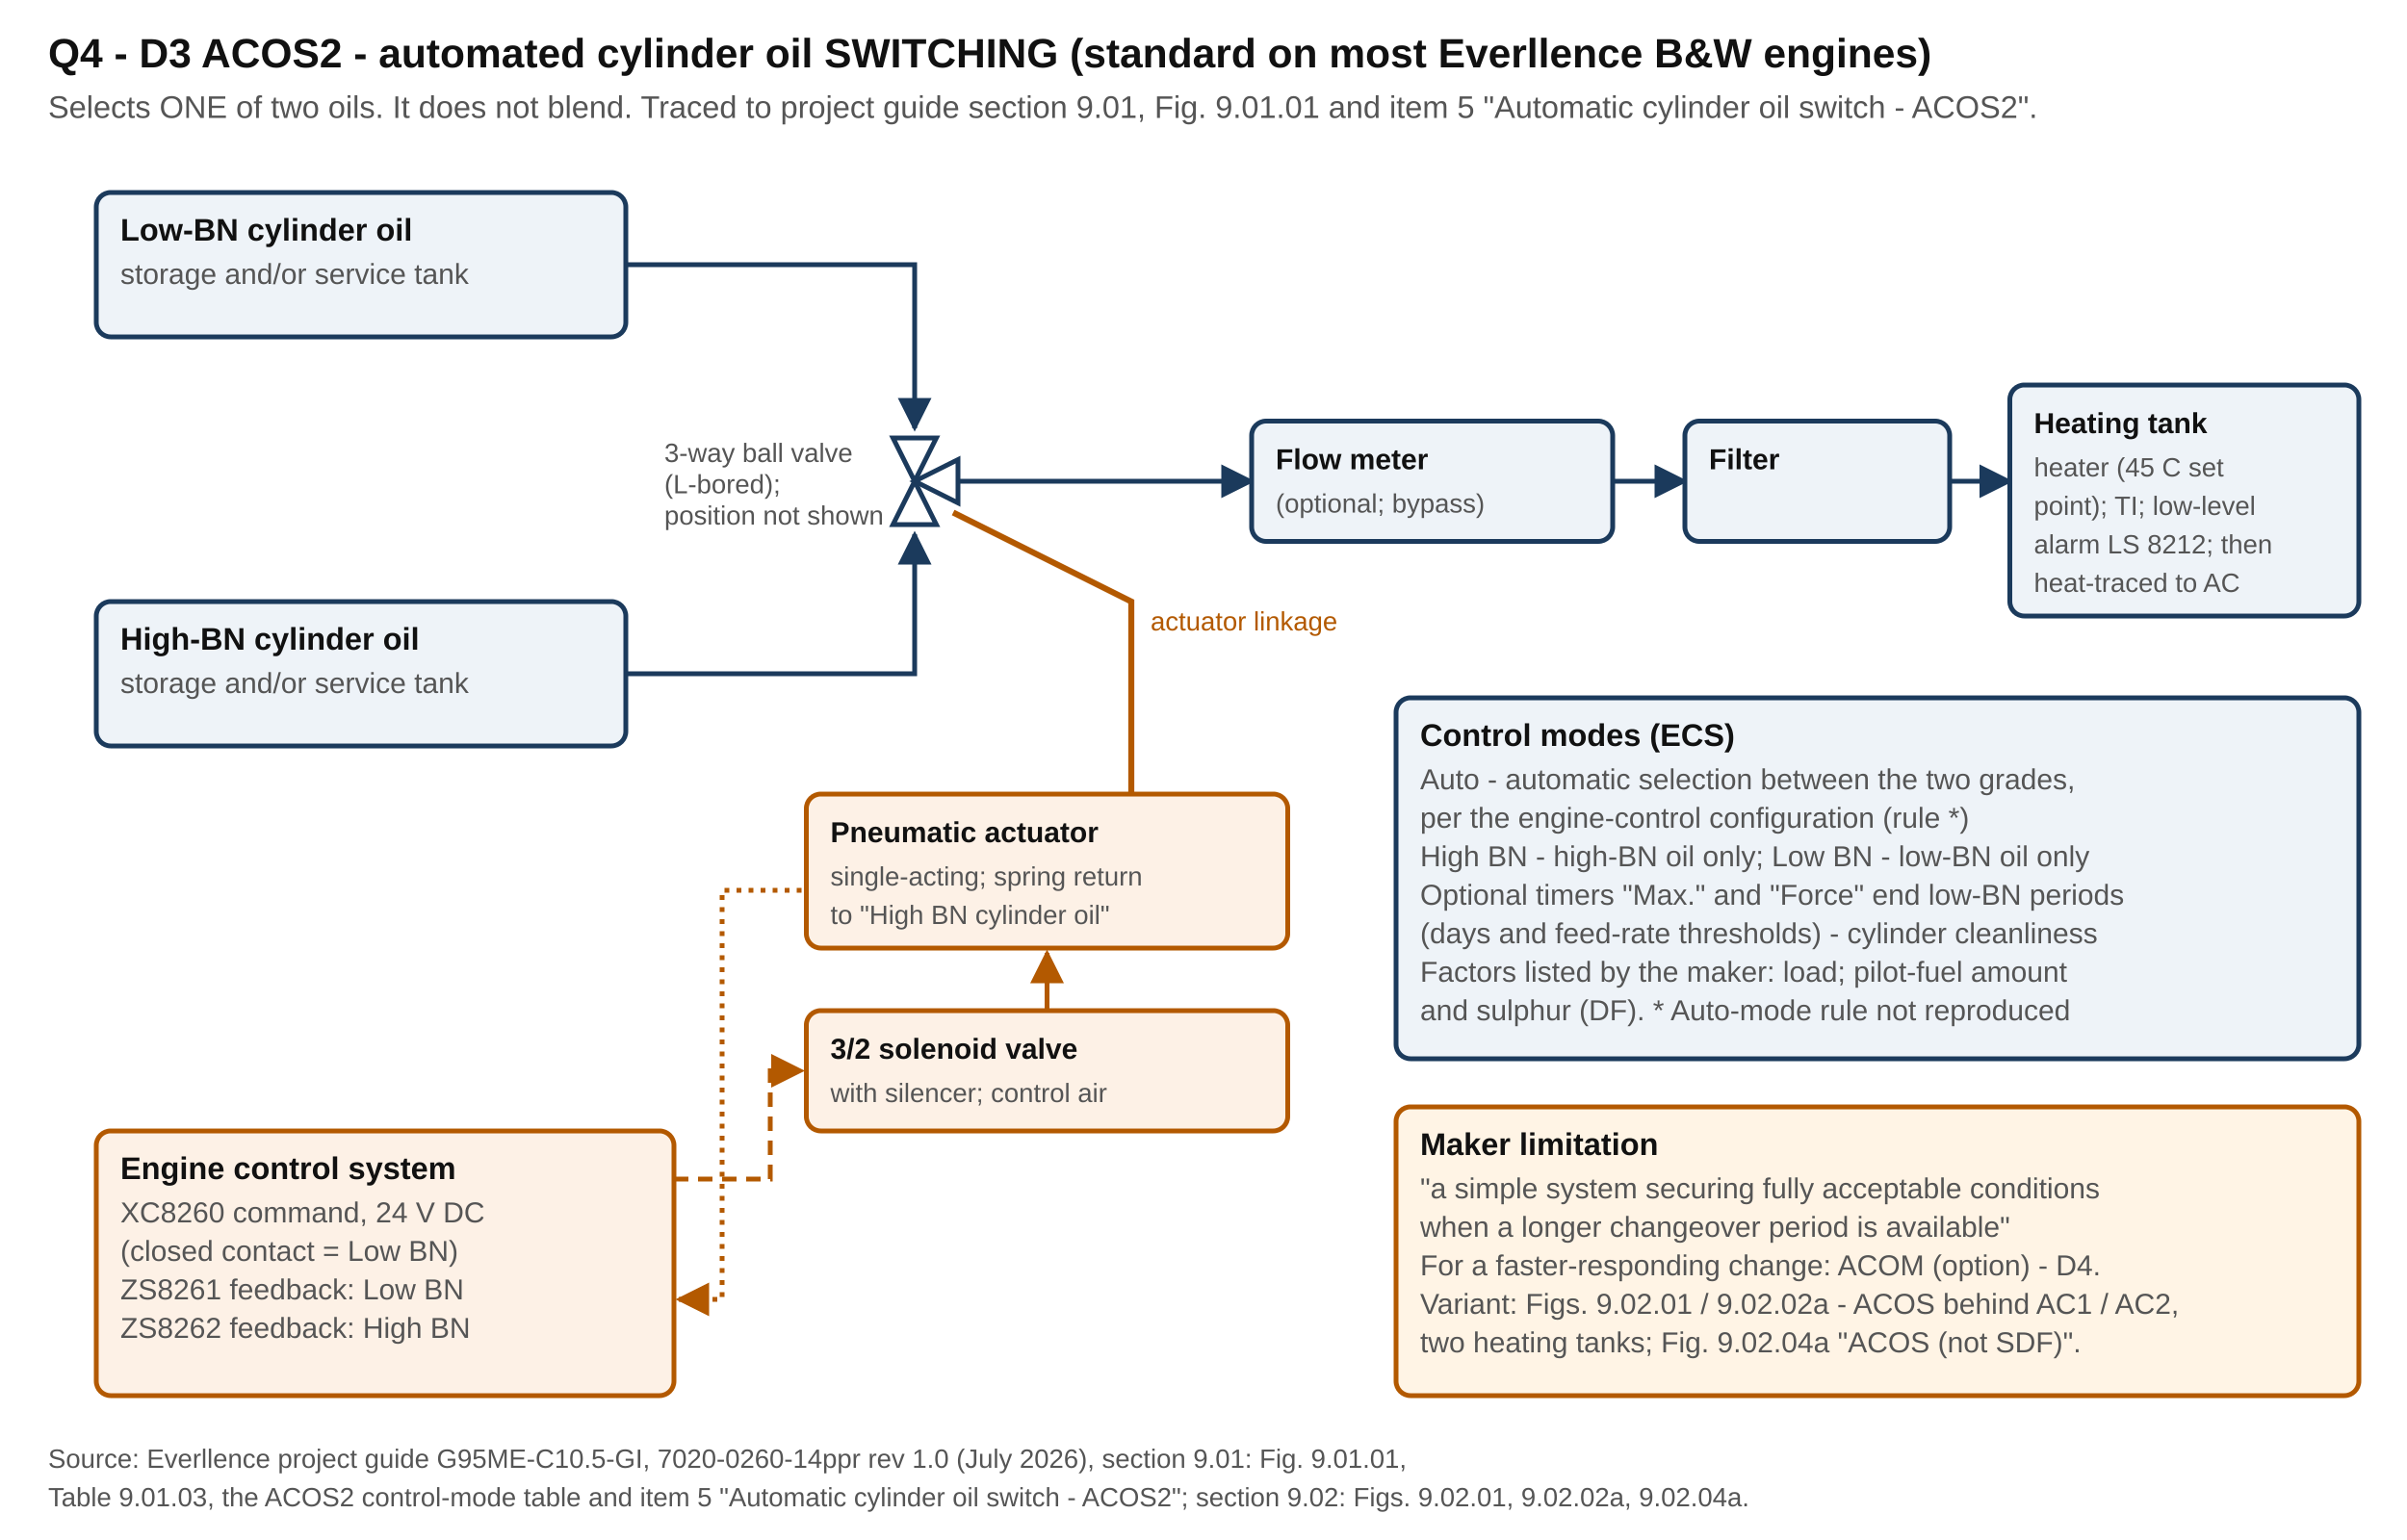
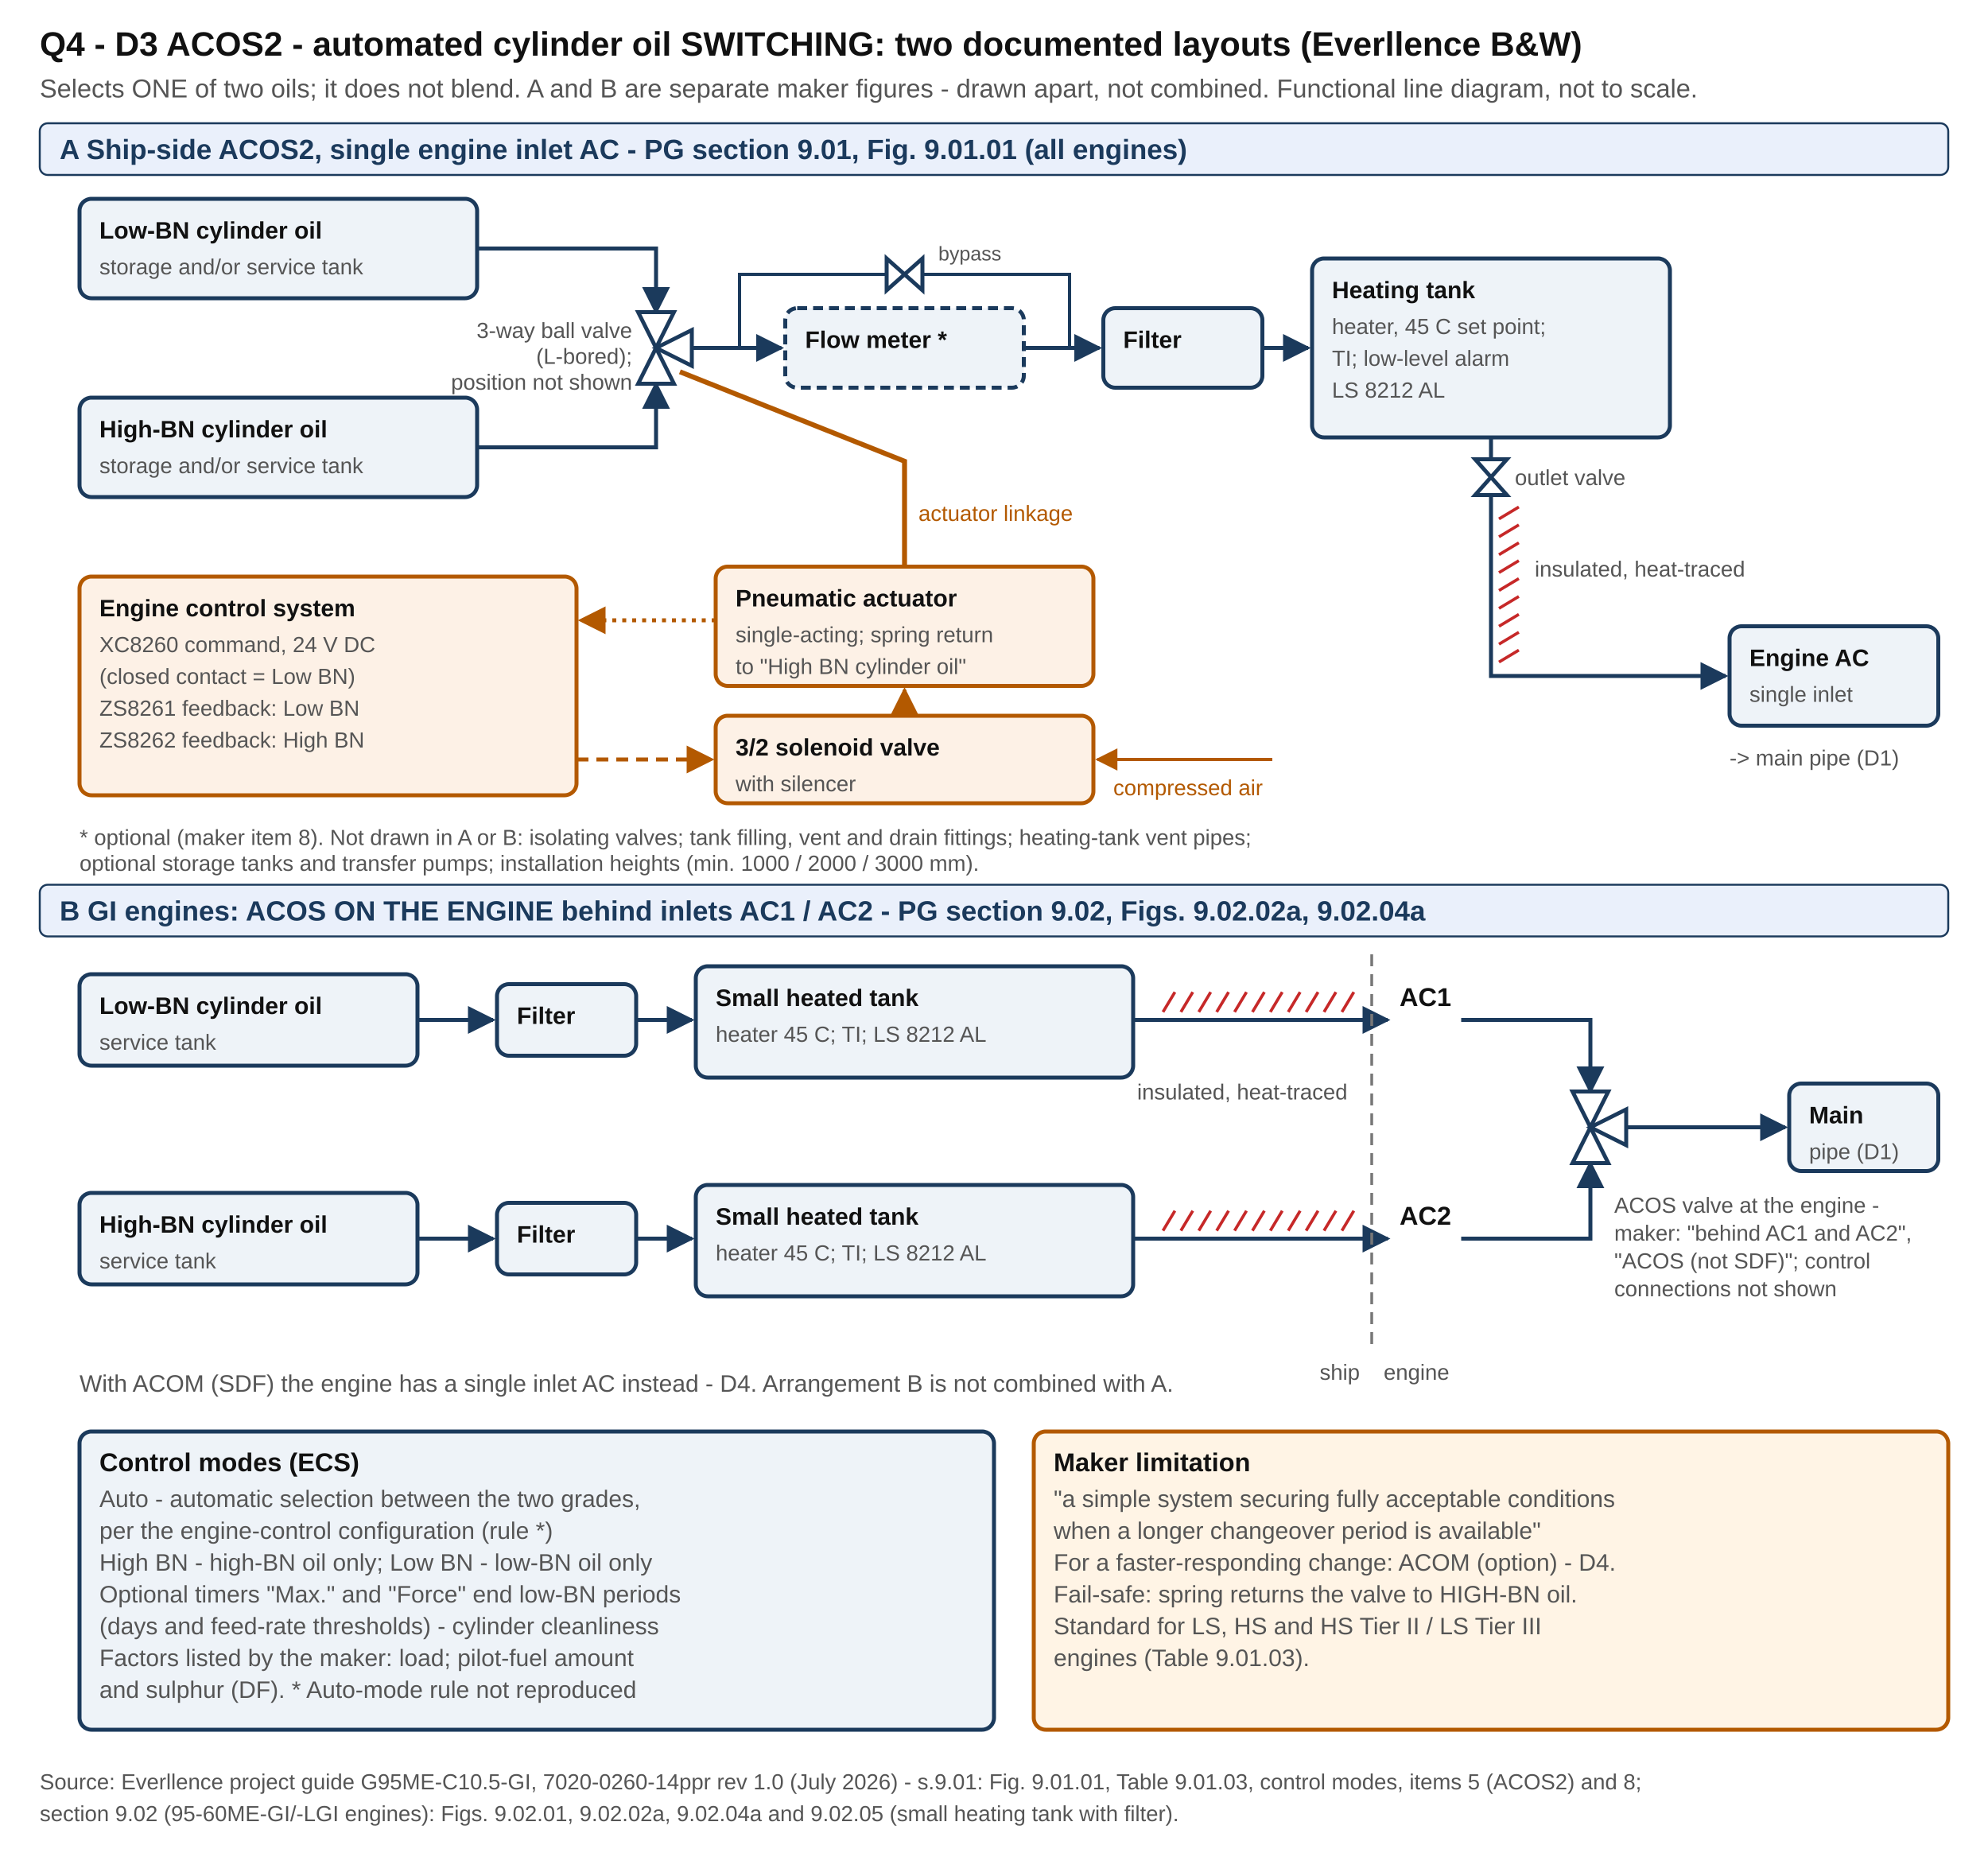
- <svg xmlns="http://www.w3.org/2000/svg" viewBox="0 0 1000 640" font-family="Arial, Helvetica, sans-serif" font-size="13" role="img" aria-labelledby="t d">
+ <svg xmlns="http://www.w3.org/2000/svg" viewBox="0 0 1000 930" font-family="Arial, Helvetica, sans-serif" font-size="13" role="img" aria-labelledby="t d">
  <defs>
    <marker id="a" viewBox="0 0 10 10" refX="9" refY="5" markerWidth="7" markerHeight="7" orient="auto-start-reverse">
      <path d="M0 0 L10 5 L0 10 z" fill="#1b3a5c" />
    </marker>
    <marker id="ac" viewBox="0 0 10 10" refX="9" refY="5" markerWidth="7" markerHeight="7" orient="auto-start-reverse">
      <path d="M0 0 L10 5 L0 10 z" fill="#b35900" />
    </marker>
    <marker id="ah" viewBox="0 0 10 10" refX="9" refY="5" markerWidth="7" markerHeight="7" orient="auto-start-reverse">
      <path d="M0 0 L10 5 L0 10 z" fill="#2e7d32" />
    </marker>
  </defs>
-   <rect x="0" y="0" width="1000" height="640" fill="#ffffff" />
-   <text x="20" y="28" font-size="17" font-weight="bold" fill="#111">Q4 - D3  ACOS2 - automated cylinder oil SWITCHING (standard on most Everllence B&amp;W engines)</text>
-   <text x="20" y="49" fill="#555">Selects ONE of two oils. It does not blend. Traced to project guide section 9.01, Fig. 9.01.01 and item 5 "Automatic cylinder oil switch - ACOS2".</text>
-   <rect x="40" y="80" width="220" height="60" rx="6" fill="#eef3f8" stroke="#1b3a5c" stroke-width="2" />
-   <text x="50" y="100" font-weight="bold" fill="#111">Low-BN cylinder oil</text>
-   <text x="50" y="118" font-size="12" fill="#555">storage and/or service tank</text>
-   <rect x="40" y="250" width="220" height="60" rx="6" fill="#eef3f8" stroke="#1b3a5c" stroke-width="2" />
-   <text x="50" y="270" font-weight="bold" fill="#111">High-BN cylinder oil</text>
-   <text x="50" y="288" font-size="12" fill="#555">storage and/or service tank</text>
-   <path d="M260 110 H380 V178" fill="none" stroke="#1b3a5c" stroke-width="2" marker-end="url(#a)" />
-   <path d="M260 280 H380 V222" fill="none" stroke="#1b3a5c" stroke-width="2" marker-end="url(#a)" />
-   <path d="M380 200 L389 182 L371 182 Z" fill="#fff" stroke="#1b3a5c" stroke-width="2" />
-   <path d="M380 200 L371 218 L389 218 Z" fill="#fff" stroke="#1b3a5c" stroke-width="2" />
-   <path d="M380 200 L398 209 L398 191 Z" fill="#fff" stroke="#1b3a5c" stroke-width="2" />
-   <text x="276" y="192" font-size="11" fill="#555">3-way ball valve</text>
-   <text x="276" y="205" font-size="11" fill="#555">(L-bored);</text>
-   <text x="276" y="218" font-size="11" fill="#555">position not shown</text>
-   <path d="M398 200 H520" fill="none" stroke="#1b3a5c" stroke-width="2" marker-end="url(#a)" />
-   <rect x="335" y="330" width="200" height="64" rx="6" fill="#fdf1e6" stroke="#b35900" stroke-width="2" />
-   <text x="345" y="350" font-size="12" font-weight="bold" fill="#111">Pneumatic actuator</text>
-   <text x="345" y="368" font-size="11" fill="#555">single-acting; spring return</text>
-   <text x="345" y="384" font-size="11" fill="#555">to "High BN cylinder oil"</text>
-   <path d="M470 330 V250 L396 213" fill="none" stroke="#b35900" stroke-width="2.5" />
-   <text x="478" y="262" font-size="11" fill="#b35900">actuator linkage</text>
-   <rect x="335" y="420" width="200" height="50" rx="6" fill="#fdf1e6" stroke="#b35900" stroke-width="2" />
-   <text x="345" y="440" font-size="12" font-weight="bold" fill="#111">3/2 solenoid valve</text>
-   <text x="345" y="458" font-size="11" fill="#555">with silencer; control air</text>
-   <path d="M435 420 V396" fill="none" stroke="#b35900" stroke-width="2" marker-end="url(#ac)" />
-   <rect x="40" y="470" width="240" height="110" rx="6" fill="#fdf1e6" stroke="#b35900" stroke-width="2" />
-   <text x="50" y="490" font-weight="bold" fill="#111">Engine control system</text>
-   <text x="50" y="508" font-size="12" fill="#555">XC8260 command, 24 V DC</text>
-   <text x="50" y="524" font-size="12" fill="#555">(closed contact = Low BN)</text>
-   <text x="50" y="540" font-size="12" fill="#555">ZS8261 feedback: Low BN</text>
-   <text x="50" y="556" font-size="12" fill="#555">ZS8262 feedback: High BN</text>
-   <path d="M280 490 H320 V445 H333" fill="none" stroke="#b35900" stroke-width="2" stroke-dasharray="6 4" marker-end="url(#ac)" />
-   <path d="M333 370 H300 V540 H282" fill="none" stroke="#b35900" stroke-width="2" stroke-dasharray="2 3" marker-end="url(#ac)" />
-   <rect x="520" y="175" width="150" height="50" rx="6" fill="#eef3f8" stroke="#1b3a5c" stroke-width="2" />
-   <text x="530" y="195" font-size="12" font-weight="bold" fill="#111">Flow meter</text>
-   <text x="530" y="213" font-size="11" fill="#555">(optional; bypass)</text>
-   <path d="M670 200 H700" fill="none" stroke="#1b3a5c" stroke-width="2" marker-end="url(#a)" />
-   <rect x="700" y="175" width="110" height="50" rx="6" fill="#eef3f8" stroke="#1b3a5c" stroke-width="2" />
-   <text x="710" y="195" font-size="12" font-weight="bold" fill="#111">Filter</text>
-   <path d="M810 200 H835" fill="none" stroke="#1b3a5c" stroke-width="2" marker-end="url(#a)" />
-   <rect x="835" y="160" width="145" height="96" rx="6" fill="#eef3f8" stroke="#1b3a5c" stroke-width="2" />
-   <text x="845" y="180" font-size="12" font-weight="bold" fill="#111">Heating tank</text>
-   <text x="845" y="198" font-size="11" fill="#555">heater (45 C set</text>
-   <text x="845" y="214" font-size="11" fill="#555">point); TI; low-level</text>
-   <text x="845" y="230" font-size="11" fill="#555">alarm LS 8212; then</text>
-   <text x="845" y="246" font-size="11" fill="#555">heat-traced to AC</text>
-   <rect x="580" y="290" width="400" height="150" rx="6" fill="#eef3f8" stroke="#1b3a5c" stroke-width="2" />
-   <text x="590" y="310" font-weight="bold" fill="#111">Control modes (ECS)</text>
-   <text x="590" y="328" font-size="12" fill="#555">Auto - automatic selection between the two grades,</text>
-   <text x="590" y="344" font-size="12" fill="#555">  per the engine-control configuration (rule *)</text>
-   <text x="590" y="360" font-size="12" fill="#555">High BN - high-BN oil only;  Low BN - low-BN oil only</text>
-   <text x="590" y="376" font-size="12" fill="#555">Optional timers "Max." and "Force" end low-BN periods</text>
-   <text x="590" y="392" font-size="12" fill="#555">(days and feed-rate thresholds) - cylinder cleanliness</text>
-   <text x="590" y="408" font-size="12" fill="#555">Factors listed by the maker: load; pilot-fuel amount</text>
-   <text x="590" y="424" font-size="12" fill="#555">  and sulphur (DF).  * Auto-mode rule not reproduced</text>
-   <rect x="580" y="460" width="400" height="120" rx="6" fill="#fff4e5" stroke="#b35900" stroke-width="2" />
-   <text x="590" y="480" font-weight="bold" fill="#111">Maker limitation</text>
-   <text x="590" y="498" font-size="12" fill="#555">"a simple system securing fully acceptable conditions</text>
-   <text x="590" y="514" font-size="12" fill="#555">when a longer changeover period is available"</text>
-   <text x="590" y="530" font-size="12" fill="#555">For a faster-responding change: ACOM (option) - D4.</text>
-   <text x="590" y="546" font-size="12" fill="#555">Variant: Figs. 9.02.01 / 9.02.02a - ACOS behind AC1 / AC2,</text>
-   <text x="590" y="562" font-size="12" fill="#555">two heating tanks; Fig. 9.02.04a "ACOS (not SDF)".</text>
-   <text x="20" y="610" font-size="11" fill="#555">Source: Everllence project guide G95ME-C10.5-GI, 7020-0260-14ppr rev 1.0 (July 2026), section 9.01: Fig. 9.01.01,</text>
-   <text x="20" y="626" font-size="11" fill="#555">Table 9.01.03, the ACOS2 control-mode table and item 5 "Automatic cylinder oil switch - ACOS2"; section 9.02: Figs. 9.02.01, 9.02.02a, 9.02.04a.</text>
+   <rect x="0" y="0" width="1000" height="930" fill="#ffffff" />
+   <text x="20" y="28" font-size="17" font-weight="bold" fill="#111">Q4 - D3  ACOS2 - automated cylinder oil SWITCHING: two documented layouts (Everllence B&amp;W)</text>
+   <text x="20" y="49" fill="#555">Selects ONE of two oils; it does not blend. A and B are separate maker figures - drawn apart, not combined. Functional line diagram, not to scale.</text>
+   <rect x="20" y="62" width="960" height="26" rx="4" fill="#eaf0fb" stroke="#1b3a5c" />
+   <text x="30" y="80" font-size="14" font-weight="bold" fill="#1b3a5c">A  Ship-side ACOS2, single engine inlet AC - PG section 9.01, Fig. 9.01.01 (all engines)</text>
+   <rect x="40" y="100" width="200" height="50" rx="6" fill="#eef3f8" stroke="#1b3a5c" stroke-width="2" />
+   <text x="50" y="120" font-size="12" font-weight="bold" fill="#111">Low-BN cylinder oil</text>
+   <text x="50" y="138" font-size="11" fill="#555">storage and/or service tank</text>
+   <rect x="40" y="200" width="200" height="50" rx="6" fill="#eef3f8" stroke="#1b3a5c" stroke-width="2" />
+   <text x="50" y="220" font-size="12" font-weight="bold" fill="#111">High-BN cylinder oil</text>
+   <text x="50" y="238" font-size="11" fill="#555">storage and/or service tank</text>
+   <path d="M240 125 H330 V157" fill="none" stroke="#1b3a5c" stroke-width="2" marker-end="url(#a)" />
+   <path d="M240 225 H330 V193" fill="none" stroke="#1b3a5c" stroke-width="2" marker-end="url(#a)" />
+   <path d="M330 175 L339 157 L321 157 Z" fill="#fff" stroke="#1b3a5c" stroke-width="2" />
+   <path d="M330 175 L321 193 L339 193 Z" fill="#fff" stroke="#1b3a5c" stroke-width="2" />
+   <path d="M330 175 L348 184 L348 166 Z" fill="#fff" stroke="#1b3a5c" stroke-width="2" />
+   <text x="318" y="170" font-size="11" fill="#555" text-anchor="end">3-way ball valve</text>
+   <text x="318" y="183" font-size="11" fill="#555" text-anchor="end">(L-bored);</text>
+   <text x="318" y="196" font-size="11" fill="#555" text-anchor="end">position not shown</text>
+   <path d="M348 175 H393" fill="none" stroke="#1b3a5c" stroke-width="2" marker-end="url(#a)" />
+   <rect x="395" y="155" width="120" height="40" rx="6" fill="#eef3f8" stroke="#1b3a5c" stroke-width="2" stroke-dasharray="5 3" />
+   <text x="405" y="175" font-size="12" font-weight="bold" fill="#111">Flow meter *</text>
+   <path d="M372 175 V138 H538 V175" fill="none" stroke="#1b3a5c" stroke-width="1.6" />
+   <path d="M446 130 L446 146 L464 130 L464 146 Z" fill="#fff" stroke="#1b3a5c" stroke-width="2" />
+   <text x="472" y="131" font-size="10" fill="#555">bypass</text>
+   <path d="M515 175 H553" fill="none" stroke="#1b3a5c" stroke-width="2" marker-end="url(#a)" />
+   <rect x="555" y="155" width="80" height="40" rx="6" fill="#eef3f8" stroke="#1b3a5c" stroke-width="2" />
+   <text x="565" y="175" font-size="12" font-weight="bold" fill="#111">Filter</text>
+   <path d="M635 175 H658" fill="none" stroke="#1b3a5c" stroke-width="2" marker-end="url(#a)" />
+   <rect x="660" y="130" width="180" height="90" rx="6" fill="#eef3f8" stroke="#1b3a5c" stroke-width="2" />
+   <text x="670" y="150" font-size="12" font-weight="bold" fill="#111">Heating tank</text>
+   <text x="670" y="168" font-size="11" fill="#555">heater, 45 C set point;</text>
+   <text x="670" y="184" font-size="11" fill="#555">TI; low-level alarm</text>
+   <text x="670" y="200" font-size="11" fill="#555">LS 8212 AL</text>
+   <path d="M750 220 V340 H868" fill="none" stroke="#1b3a5c" stroke-width="2" marker-end="url(#a)" />
+   <path d="M742 231 L758 231 L742 249 L758 249 Z" fill="#fff" stroke="#1b3a5c" stroke-width="2" />
+   <text x="762" y="244" font-size="11" fill="#555">outlet valve</text>
+   <path d="M754 261 l10 -6" stroke="#c62828" stroke-width="1.5" />
+   <path d="M754 270 l10 -6" stroke="#c62828" stroke-width="1.5" />
+   <path d="M754 279 l10 -6" stroke="#c62828" stroke-width="1.5" />
+   <path d="M754 288 l10 -6" stroke="#c62828" stroke-width="1.5" />
+   <path d="M754 297 l10 -6" stroke="#c62828" stroke-width="1.5" />
+   <path d="M754 306 l10 -6" stroke="#c62828" stroke-width="1.5" />
+   <path d="M754 315 l10 -6" stroke="#c62828" stroke-width="1.5" />
+   <path d="M754 324 l10 -6" stroke="#c62828" stroke-width="1.5" />
+   <path d="M754 333 l10 -6" stroke="#c62828" stroke-width="1.5" />
+   <text x="772" y="290" font-size="11" fill="#555">insulated, heat-traced</text>
+   <rect x="870" y="315" width="105" height="50" rx="6" fill="#eef3f8" stroke="#1b3a5c" stroke-width="2" />
+   <text x="880" y="335" font-size="12" font-weight="bold" fill="#111">Engine AC</text>
+   <text x="880" y="353" font-size="11" fill="#555">single inlet</text>
+   <text x="870" y="385" font-size="11" fill="#555">-&gt; main pipe (D1)</text>
+   <rect x="360" y="285" width="190" height="60" rx="6" fill="#fdf1e6" stroke="#b35900" stroke-width="2" />
+   <text x="370" y="305" font-size="12" font-weight="bold" fill="#111">Pneumatic actuator</text>
+   <text x="370" y="323" font-size="11" fill="#555">single-acting; spring return</text>
+   <text x="370" y="339" font-size="11" fill="#555">to "High BN cylinder oil"</text>
+   <path d="M455 285 V232 L342 187" fill="none" stroke="#b35900" stroke-width="2.5" />
+   <text x="462" y="262" font-size="11" fill="#b35900">actuator linkage</text>
+   <rect x="360" y="360" width="190" height="44" rx="6" fill="#fdf1e6" stroke="#b35900" stroke-width="2" />
+   <text x="370" y="380" font-size="12" font-weight="bold" fill="#111">3/2 solenoid valve</text>
+   <text x="370" y="398" font-size="11" fill="#555">with silencer</text>
+   <path d="M455 360 V347" fill="none" stroke="#b35900" stroke-width="2" marker-end="url(#ac)" />
+   <path d="M640 382 H552" fill="none" stroke="#b35900" stroke-width="1.6" marker-end="url(#ac)" />
+   <text x="560" y="400" font-size="11" fill="#b35900">compressed air</text>
+   <rect x="40" y="290" width="250" height="110" rx="6" fill="#fdf1e6" stroke="#b35900" stroke-width="2" />
+   <text x="50" y="310" font-size="12" font-weight="bold" fill="#111">Engine control system</text>
+   <text x="50" y="328" font-size="11" fill="#555">XC8260 command, 24 V DC</text>
+   <text x="50" y="344" font-size="11" fill="#555">(closed contact = Low BN)</text>
+   <text x="50" y="360" font-size="11" fill="#555">ZS8261 feedback: Low BN</text>
+   <text x="50" y="376" font-size="11" fill="#555">ZS8262 feedback: High BN</text>
+   <path d="M290 382 H358" fill="none" stroke="#b35900" stroke-width="2" stroke-dasharray="6 4" marker-end="url(#ac)" />
+   <path d="M360 312 H292" fill="none" stroke="#b35900" stroke-width="2" stroke-dasharray="2 3" marker-end="url(#ac)" />
+   <text x="40" y="425" font-size="11" fill="#555">* optional (maker item 8).  Not drawn in A or B: isolating valves; tank filling, vent and drain fittings; heating-tank vent pipes;</text>
+   <text x="40" y="438" font-size="11" fill="#555">   optional storage tanks and transfer pumps; installation heights (min. 1000 / 2000 / 3000 mm).</text>
+   <rect x="20" y="445" width="960" height="26" rx="4" fill="#eaf0fb" stroke="#1b3a5c" />
+   <text x="30" y="463" font-size="14" font-weight="bold" fill="#1b3a5c">B  GI engines: ACOS ON THE ENGINE behind inlets AC1 / AC2 - PG section 9.02, Figs. 9.02.02a, 9.02.04a</text>
+   <rect x="40" y="490" width="170" height="46" rx="6" fill="#eef3f8" stroke="#1b3a5c" stroke-width="2" />
+   <text x="50" y="510" font-size="12" font-weight="bold" fill="#111">Low-BN cylinder oil</text>
+   <text x="50" y="528" font-size="11" fill="#555">service tank</text>
+   <path d="M210 513 H248" fill="none" stroke="#1b3a5c" stroke-width="2" marker-end="url(#a)" />
+   <rect x="250" y="495" width="70" height="36" rx="6" fill="#eef3f8" stroke="#1b3a5c" stroke-width="2" />
+   <text x="260" y="515" font-size="12" font-weight="bold" fill="#111">Filter</text>
+   <path d="M320 513 H348" fill="none" stroke="#1b3a5c" stroke-width="2" marker-end="url(#a)" />
+   <rect x="350" y="486" width="220" height="56" rx="6" fill="#eef3f8" stroke="#1b3a5c" stroke-width="2" />
+   <text x="360" y="506" font-size="12" font-weight="bold" fill="#111">Small heated tank</text>
+   <text x="360" y="524" font-size="11" fill="#555">heater 45 C; TI; LS 8212 AL</text>
+   <path d="M570 513 H698" fill="none" stroke="#1b3a5c" stroke-width="2" marker-end="url(#a)" />
+   <path d="M585 509 l6 -10" stroke="#c62828" stroke-width="1.5" />
+   <path d="M594 509 l6 -10" stroke="#c62828" stroke-width="1.5" />
+   <path d="M603 509 l6 -10" stroke="#c62828" stroke-width="1.5" />
+   <path d="M612 509 l6 -10" stroke="#c62828" stroke-width="1.5" />
+   <path d="M621 509 l6 -10" stroke="#c62828" stroke-width="1.5" />
+   <path d="M630 509 l6 -10" stroke="#c62828" stroke-width="1.5" />
+   <path d="M639 509 l6 -10" stroke="#c62828" stroke-width="1.5" />
+   <path d="M648 509 l6 -10" stroke="#c62828" stroke-width="1.5" />
+   <path d="M657 509 l6 -10" stroke="#c62828" stroke-width="1.5" />
+   <path d="M666 509 l6 -10" stroke="#c62828" stroke-width="1.5" />
+   <path d="M675 509 l6 -10" stroke="#c62828" stroke-width="1.5" />
+   <text x="704" y="506" font-weight="bold" fill="#111">AC1</text>
+   <rect x="40" y="600" width="170" height="46" rx="6" fill="#eef3f8" stroke="#1b3a5c" stroke-width="2" />
+   <text x="50" y="620" font-size="12" font-weight="bold" fill="#111">High-BN cylinder oil</text>
+   <text x="50" y="638" font-size="11" fill="#555">service tank</text>
+   <path d="M210 623 H248" fill="none" stroke="#1b3a5c" stroke-width="2" marker-end="url(#a)" />
+   <rect x="250" y="605" width="70" height="36" rx="6" fill="#eef3f8" stroke="#1b3a5c" stroke-width="2" />
+   <text x="260" y="625" font-size="12" font-weight="bold" fill="#111">Filter</text>
+   <path d="M320 623 H348" fill="none" stroke="#1b3a5c" stroke-width="2" marker-end="url(#a)" />
+   <rect x="350" y="596" width="220" height="56" rx="6" fill="#eef3f8" stroke="#1b3a5c" stroke-width="2" />
+   <text x="360" y="616" font-size="12" font-weight="bold" fill="#111">Small heated tank</text>
+   <text x="360" y="634" font-size="11" fill="#555">heater 45 C; TI; LS 8212 AL</text>
+   <path d="M570 623 H698" fill="none" stroke="#1b3a5c" stroke-width="2" marker-end="url(#a)" />
+   <path d="M585 619 l6 -10" stroke="#c62828" stroke-width="1.5" />
+   <path d="M594 619 l6 -10" stroke="#c62828" stroke-width="1.5" />
+   <path d="M603 619 l6 -10" stroke="#c62828" stroke-width="1.5" />
+   <path d="M612 619 l6 -10" stroke="#c62828" stroke-width="1.5" />
+   <path d="M621 619 l6 -10" stroke="#c62828" stroke-width="1.5" />
+   <path d="M630 619 l6 -10" stroke="#c62828" stroke-width="1.5" />
+   <path d="M639 619 l6 -10" stroke="#c62828" stroke-width="1.5" />
+   <path d="M648 619 l6 -10" stroke="#c62828" stroke-width="1.5" />
+   <path d="M657 619 l6 -10" stroke="#c62828" stroke-width="1.5" />
+   <path d="M666 619 l6 -10" stroke="#c62828" stroke-width="1.5" />
+   <path d="M675 619 l6 -10" stroke="#c62828" stroke-width="1.5" />
+   <text x="704" y="616" font-weight="bold" fill="#111">AC2</text>
+   <text x="572" y="553" font-size="11" fill="#555">insulated, heat-traced</text>
+   <path d="M690 480 V680" fill="none" stroke="#777" stroke-width="1.4" stroke-dasharray="6 4" />
+   <text x="684" y="694" font-size="11" fill="#555" text-anchor="end">ship</text>
+   <text x="696" y="694" font-size="11" fill="#555">engine</text>
+   <path d="M735 513 H800 V549" fill="none" stroke="#1b3a5c" stroke-width="2" marker-end="url(#a)" />
+   <path d="M735 623 H800 V585" fill="none" stroke="#1b3a5c" stroke-width="2" marker-end="url(#a)" />
+   <path d="M800 567 L809 549 L791 549 Z" fill="#fff" stroke="#1b3a5c" stroke-width="2" />
+   <path d="M800 567 L791 585 L809 585 Z" fill="#fff" stroke="#1b3a5c" stroke-width="2" />
+   <path d="M800 567 L818 576 L818 558 Z" fill="#fff" stroke="#1b3a5c" stroke-width="2" />
+   <path d="M818 567 H898" fill="none" stroke="#1b3a5c" stroke-width="2" marker-end="url(#a)" />
+   <rect x="900" y="545" width="75" height="44" rx="6" fill="#eef3f8" stroke="#1b3a5c" stroke-width="2" />
+   <text x="910" y="565" font-size="12" font-weight="bold" fill="#111">Main</text>
+   <text x="910" y="583" font-size="11" fill="#555">pipe (D1)</text>
+   <text x="812" y="610" font-size="11" fill="#555">ACOS valve at the engine -</text>
+   <text x="812" y="624" font-size="11" fill="#555">maker: "behind AC1 and AC2",</text>
+   <text x="812" y="638" font-size="11" fill="#555">"ACOS (not SDF)"; control</text>
+   <text x="812" y="652" font-size="11" fill="#555">connections not shown</text>
+   <text x="40" y="700" font-size="12" fill="#555">With ACOM (SDF) the engine has a single inlet AC instead - D4. Arrangement B is not combined with A.</text>
+   <rect x="40" y="720" width="460" height="150" rx="6" fill="#eef3f8" stroke="#1b3a5c" stroke-width="2" />
+   <text x="50" y="740" font-weight="bold" fill="#111">Control modes (ECS)</text>
+   <text x="50" y="758" font-size="12" fill="#555">Auto - automatic selection between the two grades,</text>
+   <text x="50" y="774" font-size="12" fill="#555">  per the engine-control configuration (rule *)</text>
+   <text x="50" y="790" font-size="12" fill="#555">High BN - high-BN oil only;  Low BN - low-BN oil only</text>
+   <text x="50" y="806" font-size="12" fill="#555">Optional timers "Max." and "Force" end low-BN periods</text>
+   <text x="50" y="822" font-size="12" fill="#555">(days and feed-rate thresholds) - cylinder cleanliness</text>
+   <text x="50" y="838" font-size="12" fill="#555">Factors listed by the maker: load; pilot-fuel amount</text>
+   <text x="50" y="854" font-size="12" fill="#555">  and sulphur (DF).  * Auto-mode rule not reproduced</text>
+   <rect x="520" y="720" width="460" height="150" rx="6" fill="#fff4e5" stroke="#b35900" stroke-width="2" />
+   <text x="530" y="740" font-weight="bold" fill="#111">Maker limitation</text>
+   <text x="530" y="758" font-size="12" fill="#555">"a simple system securing fully acceptable conditions</text>
+   <text x="530" y="774" font-size="12" fill="#555">when a longer changeover period is available"</text>
+   <text x="530" y="790" font-size="12" fill="#555">For a faster-responding change: ACOM (option) - D4.</text>
+   <text x="530" y="806" font-size="12" fill="#555">Fail-safe: spring returns the valve to HIGH-BN oil.</text>
+   <text x="530" y="822" font-size="12" fill="#555">Standard for LS, HS and HS Tier II / LS Tier III</text>
+   <text x="530" y="838" font-size="12" fill="#555">engines (Table 9.01.03).</text>
+   <text x="20" y="900" font-size="11" fill="#555">Source: Everllence project guide G95ME-C10.5-GI, 7020-0260-14ppr rev 1.0 (July 2026) - s.9.01: Fig. 9.01.01, Table 9.01.03, control modes, items 5 (ACOS2) and 8;</text>
+   <text x="20" y="916" font-size="11" fill="#555">section 9.02 (95-60ME-GI/-LGI engines): Figs. 9.02.01, 9.02.02a, 9.02.04a and 9.02.05 (small heating tank with filter).</text>
</svg>
